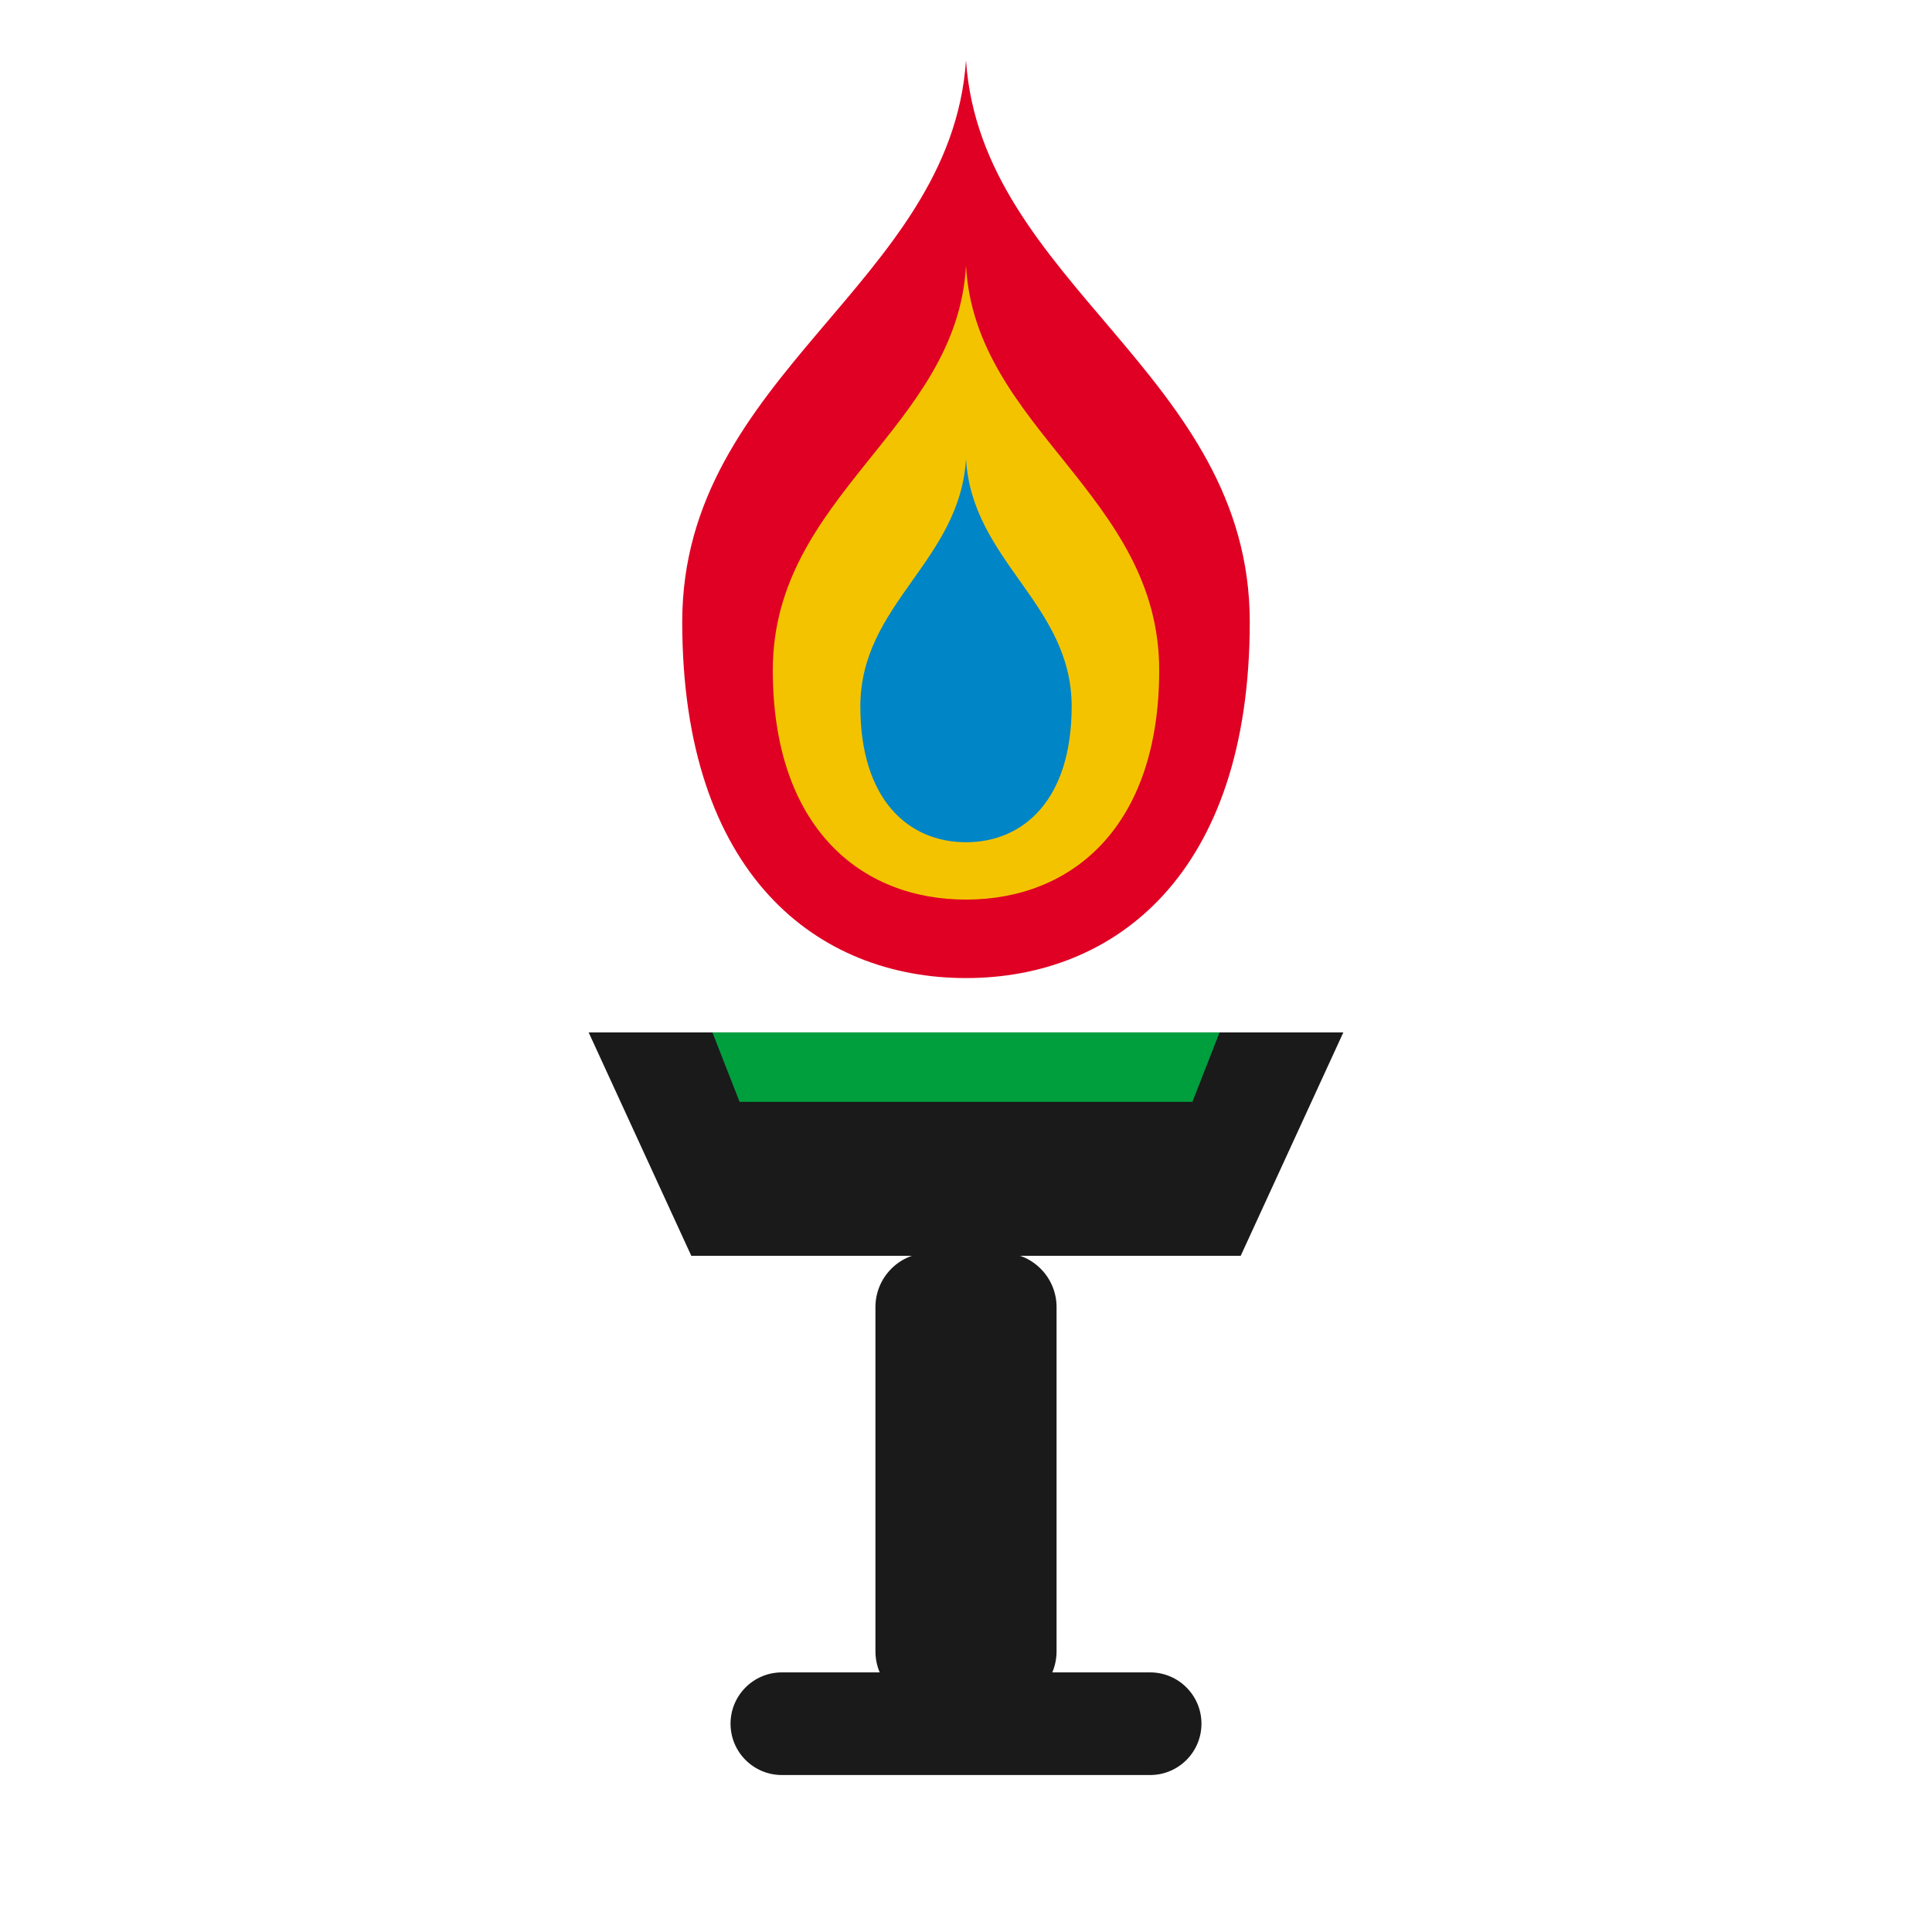
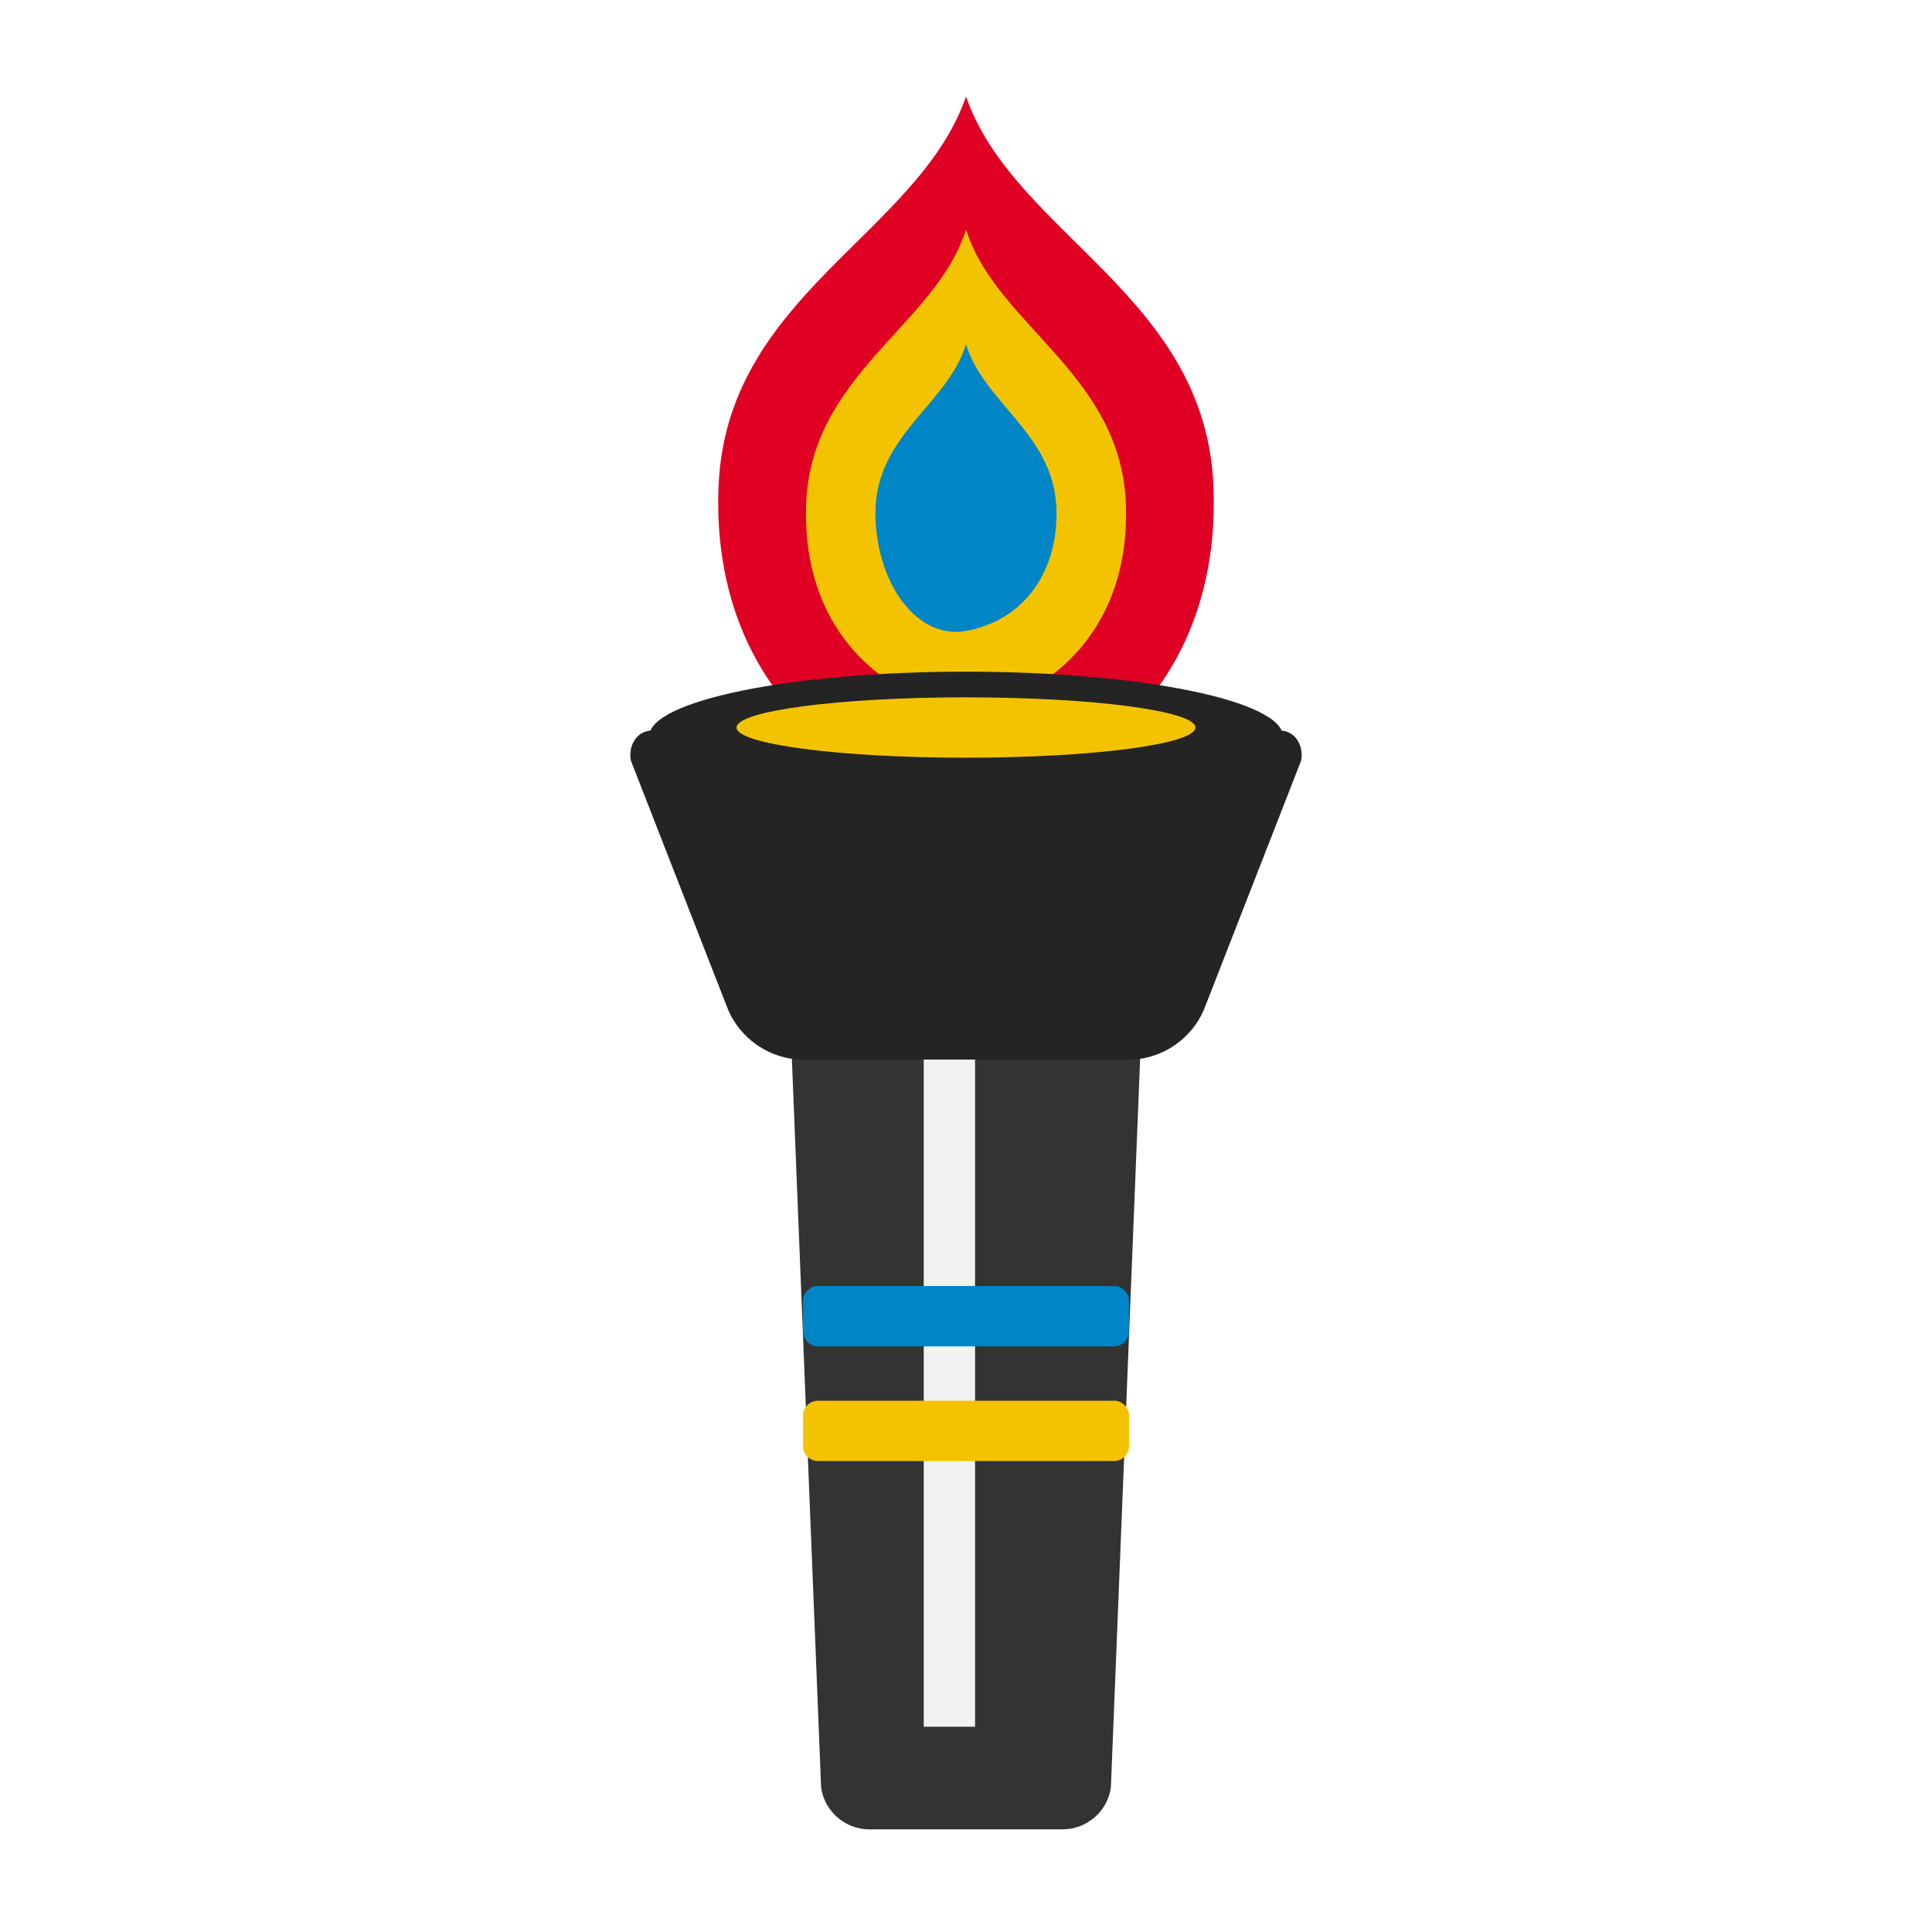
<svg xmlns="http://www.w3.org/2000/svg" viewBox="0 0 64 64">
-   <path fill="#DF0024" d="M32 2c.5 7.4 9.4 10.4 9.4 18.6C41.4 29 36.9 32.4 32 32.4S22.6 29 22.6 20.6C22.6 12.4 31.5 9.4 32 2z" />
-   <path fill="#F4C300" d="M32 8.8c.3 5.4 6.4 7.6 6.4 13.4 0 5.2-2.9 7.6-6.4 7.6s-6.4-2.4-6.4-7.6c0-5.8 6.1-8 6.4-13.4z" />
-   <path fill="#0085C7" d="M32 15.2c.2 3.4 3.5 4.8 3.5 8.2 0 3.1-1.6 4.5-3.5 4.5s-3.5-1.4-3.5-4.5c0-3.4 3.3-4.8 3.5-8.2z" />
-   <path fill="#1a1a1a" d="M19.5 34.2h25l-3.4 7.4H22.9z" />
-   <path fill="#009F3D" d="M23.6 34.2h16.8l-.9 2.3H24.5z" />
-   <rect x="29" y="41.5" width="6" height="15" rx="1.8" fill="#1a1a1a" />
-   <rect x="24.2" y="55.4" width="15.6" height="3.4" rx="1.7" fill="#1a1a1a" />
+   <path fill="#333" d="M27.2 30.5h9.6c.7 0 1.2.6 1.1 1.3l-1.1 27.4c-.1.8-.8 1.4-1.6 1.4h-6.4c-.8 0-1.5-.6-1.6-1.4l-1.1-27.4c-.1-.7.4-1.3 1.1-1.3z" />
+   <path fill="#f2f2f2" d="M30.6 32.4h1.7v24.8h-1.7z" />
+   <rect x="26.6" y="42.6" width="10.8" height="2" rx=".5" fill="#0085C7" />
+   <rect x="26.6" y="46.4" width="10.8" height="2" rx=".5" fill="#F4C300" />
+   <path fill="#DF0024" d="M32 3.2c1.6 4.6 8 6.6 8.2 13 .2 5.8-3.4 9.6-8.2 10.4-4.8-.8-8.4-4.6-8.2-10.4.2-6.4 6.6-8.4 8.2-13z" />
+   <path fill="#F4C300" d="M32 7.6c1 3.2 5.2 4.8 5.3 9.2.1 3.8-2.2 6.2-5.3 6.8-3.1-.6-5.4-3-5.3-6.8.1-4.4 4.3-6 5.3-9.2z" />
+   <path fill="#0085C7" d="M32 11.4c.6 2 3 3 3 5.6 0 2.2-1.3 3.6-3 3.9s-3-1.7-3-3.9c0-2.6 2.4-3.6 3-5.6z" />
+   <path fill="#242424" d="M21.6 24.2h20.8c.5 0 .8.5.7 1l-3.2 8.2c-.4 1-1.4 1.7-2.5 1.7H26.6c-1.1 0-2.1-.7-2.5-1.7l-3.2-8.2c-.1-.5.2-1 .7-1z" />
+   <ellipse cx="32" cy="24.4" rx="10.5" ry="2.15" fill="#242424" />
+   <ellipse cx="32" cy="24.1" rx="7.6" ry="1" fill="#F4C300" />
</svg>
